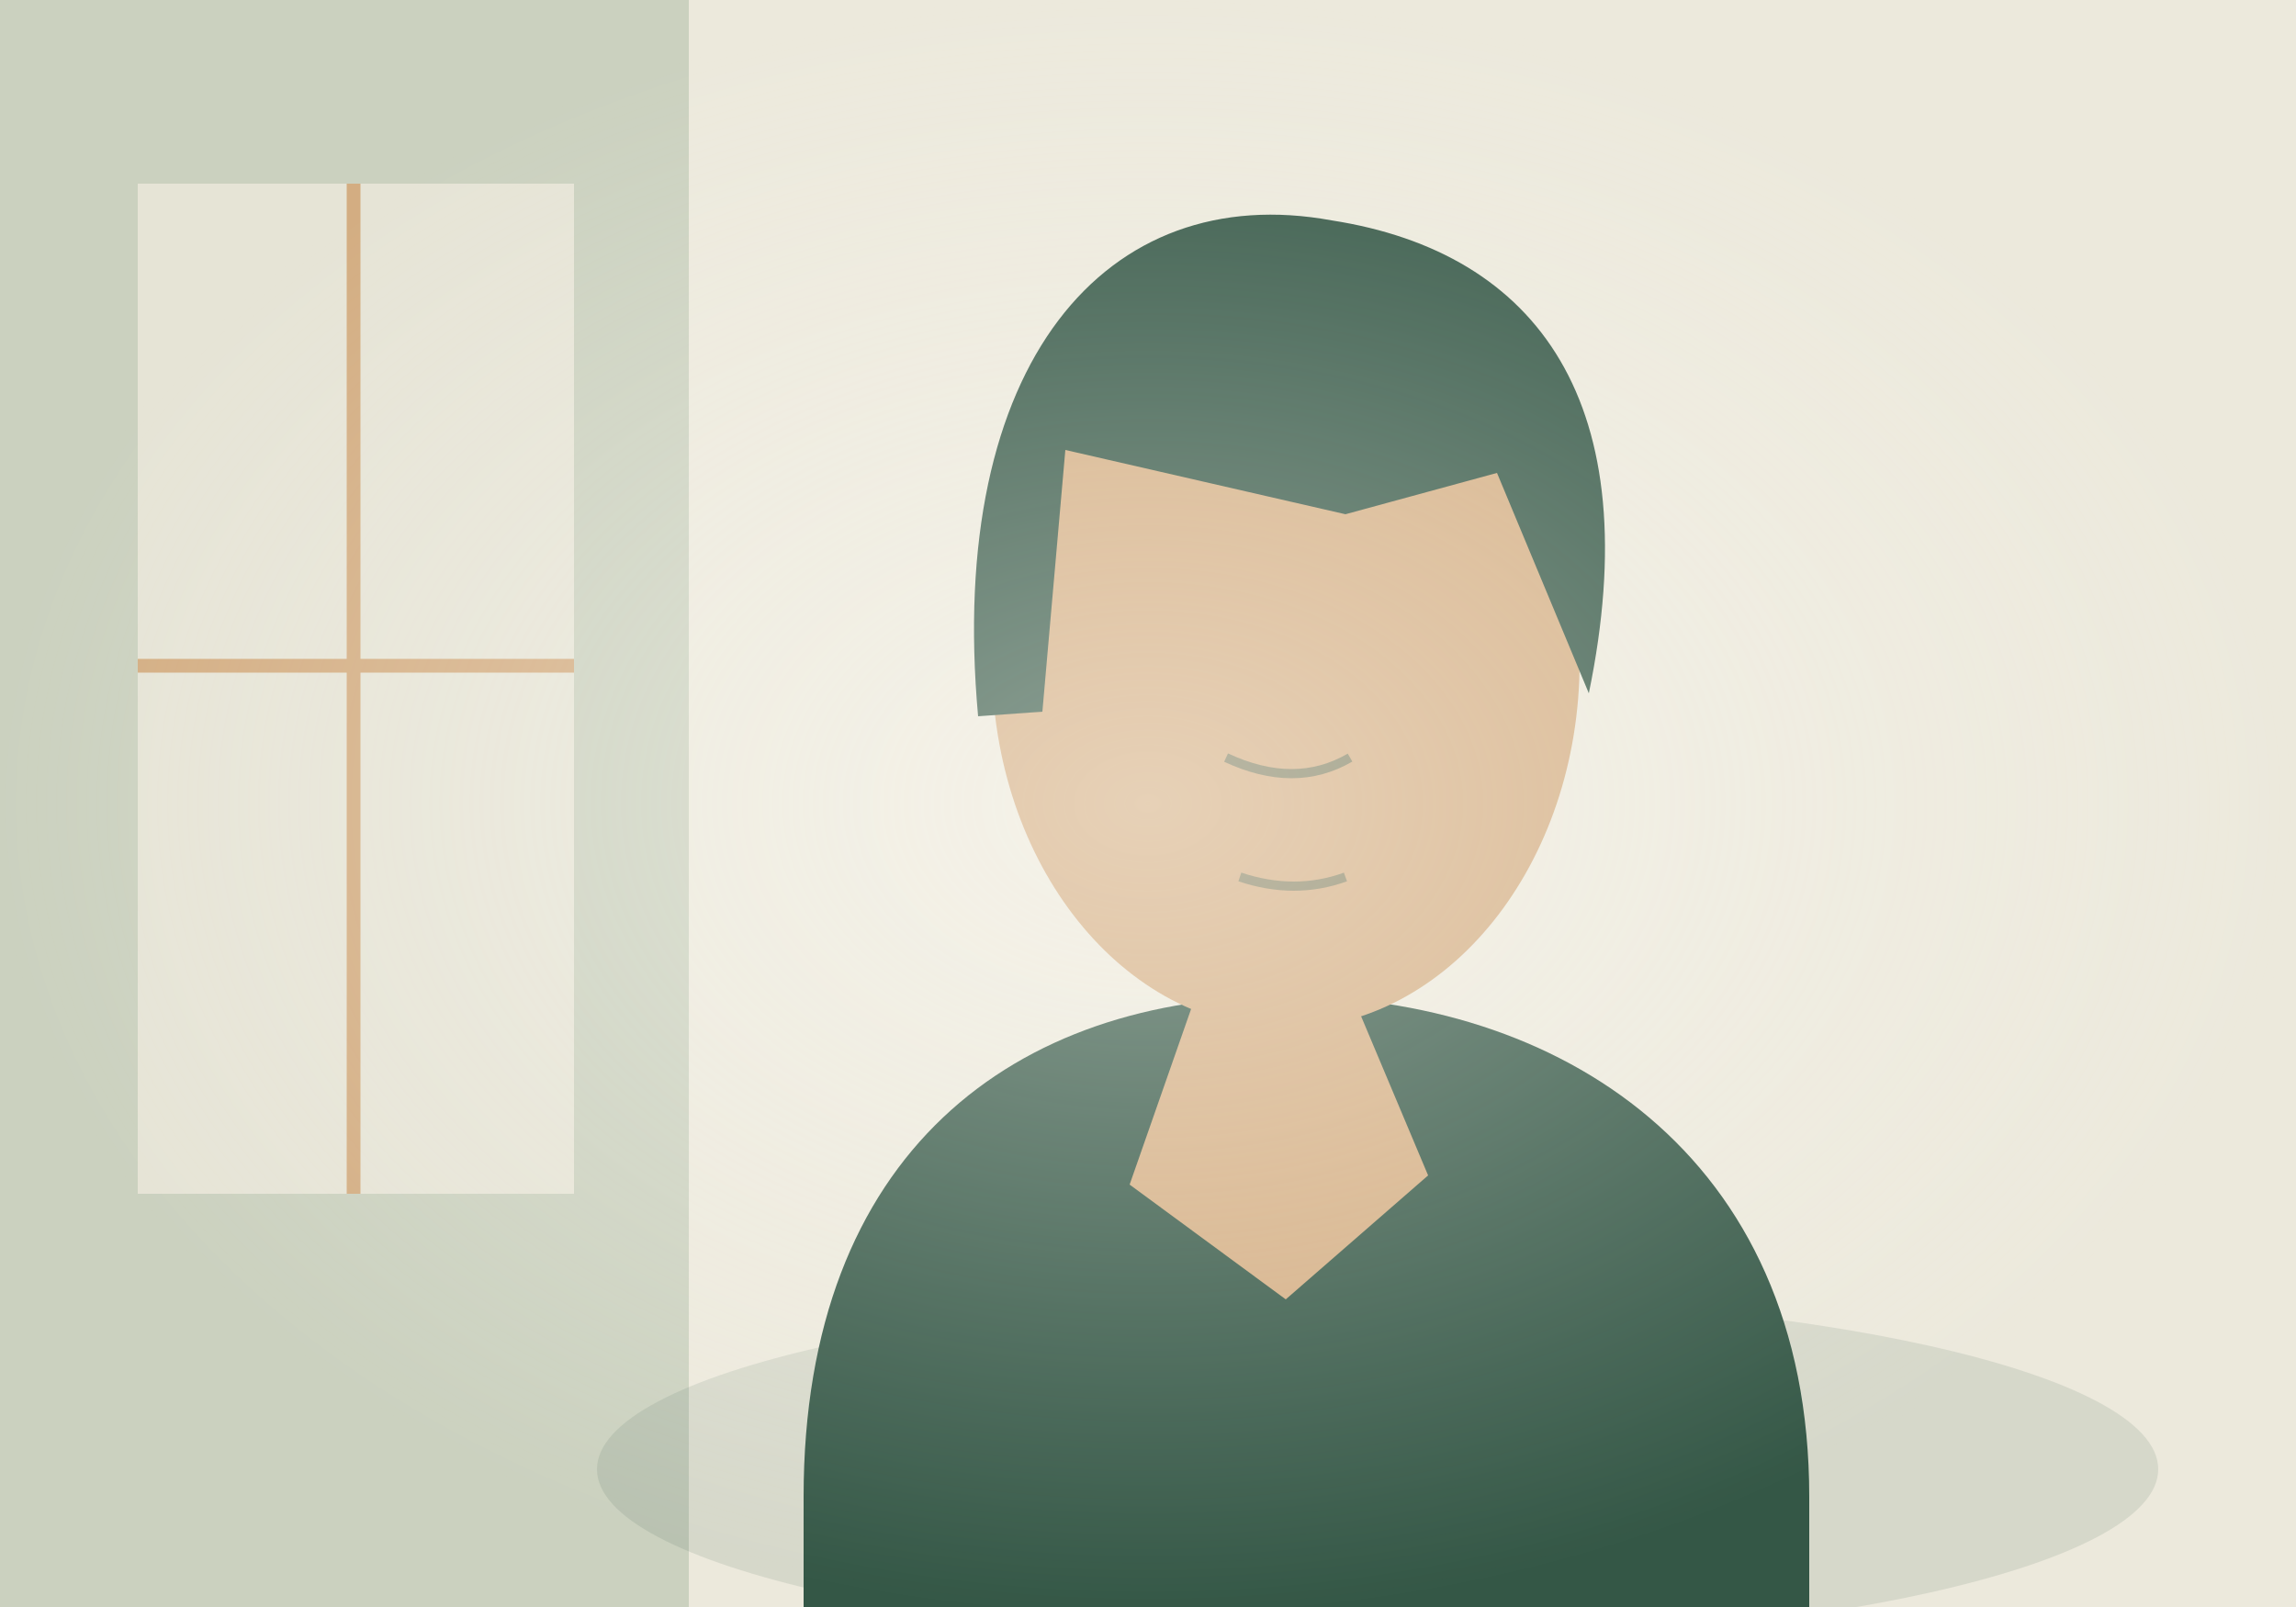
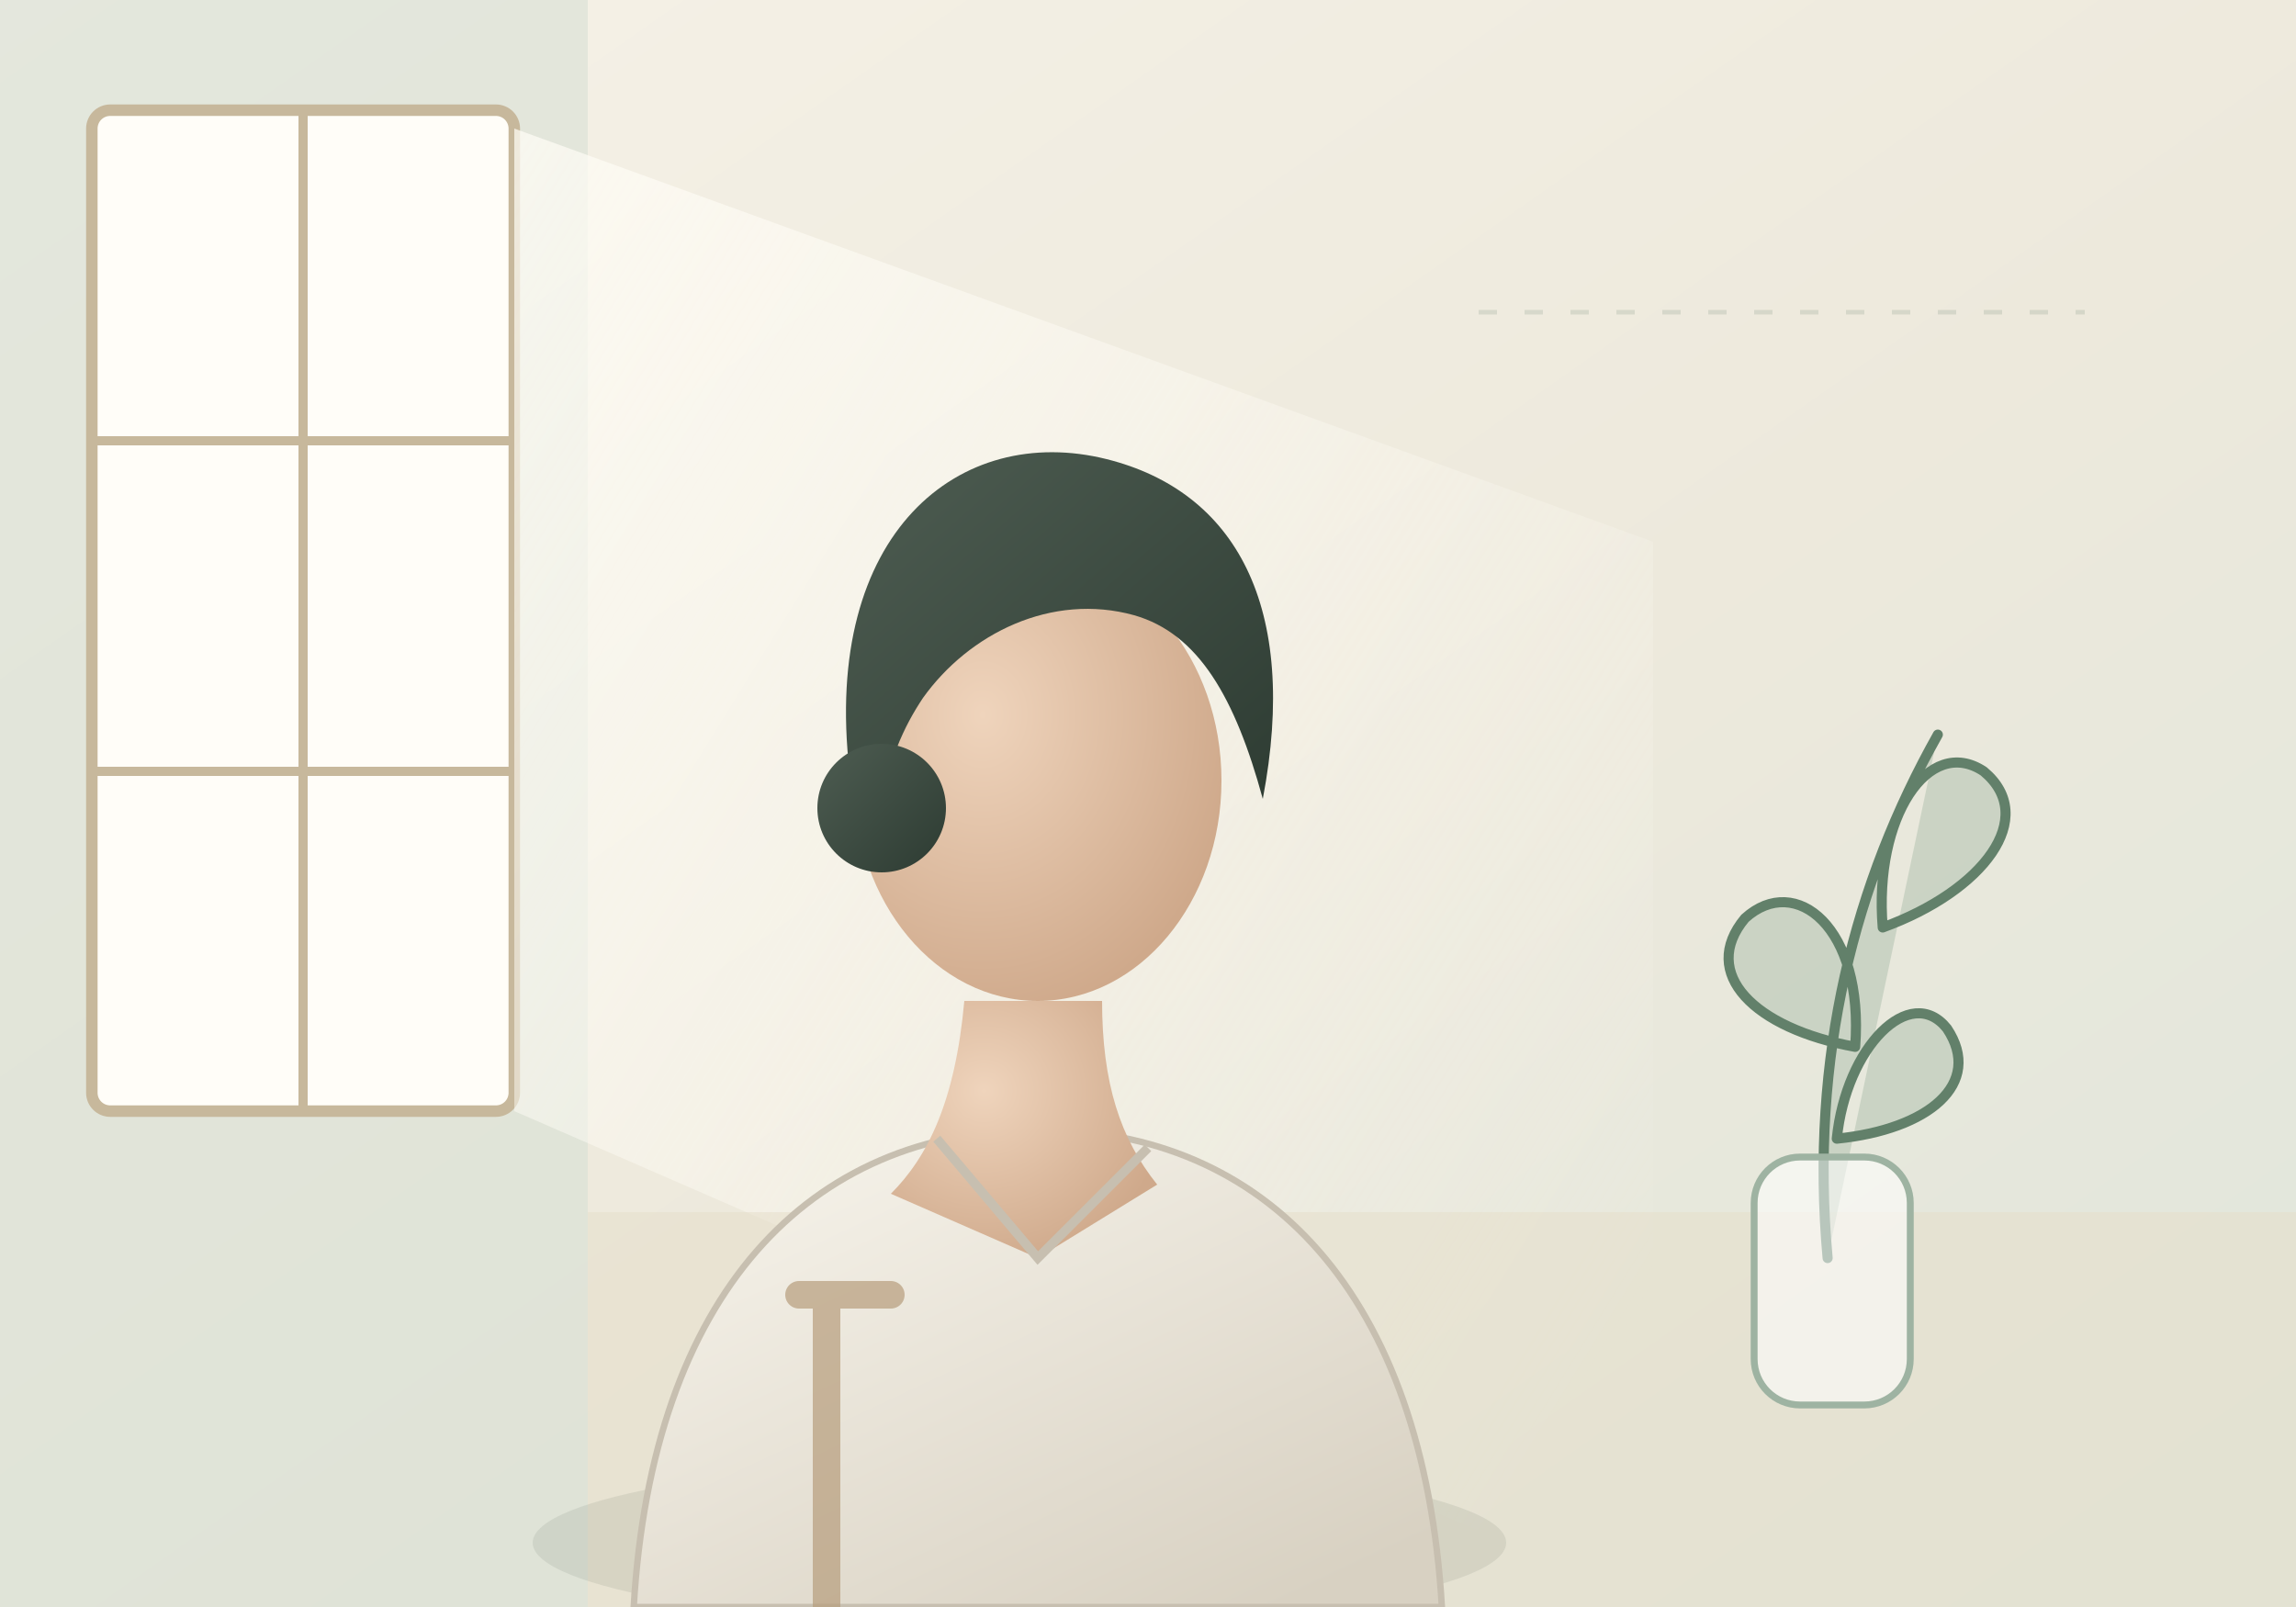
- <svg xmlns="http://www.w3.org/2000/svg" width="500" height="350" viewBox="0 0 500 350">
+ <svg xmlns="http://www.w3.org/2000/svg" width="500" height="350" viewBox="0 0 500 350" fill="none">
  <defs>
-     <linearGradient id="glass" x1="0" x2="1">
-       <stop stop-color="#d3ad82" stop-opacity=".5" />
-       <stop offset=".5" stop-color="#d3ad82" />
-       <stop offset="1" stop-color="#345746" stop-opacity=".8" />
+     <linearGradient id="bg" x1="0" y1="0" x2="1" y2="1">
+       <stop offset="0%" stop-color="#f6f2e8" />
+       <stop offset="55%" stop-color="#ede9dc" />
+       <stop offset="100%" stop-color="#dfe6dc" />
    </linearGradient>
-     <radialGradient id="light">
-       <stop stop-color="#fffdf8" stop-opacity=".45" />
-       <stop offset="1" stop-color="#fffdf8" stop-opacity="0" />
+     <linearGradient id="beam" x1="0" y1="0" x2="1" y2="0.8">
+       <stop offset="0%" stop-color="#fffdf6" stop-opacity="0.72" />
+       <stop offset="100%" stop-color="#fffdf6" stop-opacity="0" />
+     </linearGradient>
+     <linearGradient id="coat" x1="0" y1="0" x2="0.8" y2="1">
+       <stop offset="0%" stop-color="#f9f6ee" />
+       <stop offset="100%" stop-color="#d8d1c2" />
+     </linearGradient>
+     <linearGradient id="hair" x1="0" y1="0" x2="1" y2="1">
+       <stop offset="0%" stop-color="#4e5d52" />
+       <stop offset="100%" stop-color="#2d3b32" />
+     </linearGradient>
+     <radialGradient id="skin" cx="35%" cy="35%" r="70%">
+       <stop offset="0%" stop-color="#efd4bc" />
+       <stop offset="100%" stop-color="#cfa98b" />
    </radialGradient>
  </defs>
-   <rect width="500" height="350" fill="#ece9dc" />
-   <path d="M0 0h150v350H0z" fill="#a9b9a2" opacity=".5" />
-   <path d="M30 40h95v220H30z" fill="#ece9dc" opacity=".8" />
-   <path d="M77 40v220M30 145h95" stroke="#d3ad82" stroke-width="3" />
-   <ellipse cx="300" cy="320" rx="170" ry="38" fill="#345746" opacity=".12" />
-   <path d="M175 350v-24c0-75 46-109 105-109s114 34 114 109v24" fill="#345746" />
-   <path d="m260 218-14 40 34 25 31-27-16-38" fill="#d3ad82" />
-   <ellipse cx="280" cy="144" rx="64" ry="80" fill="#d3ad82" />
-   <path d="M213 156c-7-77 28-117 77-108 45 7 69 40 56 103l-20-48-33 9-61-14-5 57" fill="#345746" />
-   <path d="M267 165q15 7 27 0" fill="none" stroke="#345746" stroke-width="2" opacity=".5" />
-   <path d="M270 191q12 4 23 0" fill="none" stroke="#345746" stroke-width="2" opacity=".45" />
-   <rect width="500" height="350" fill="url(#light)" />
+   <rect width="500" height="350" fill="url(#bg)" />
+   <rect x="0" y="0" width="128" height="350" fill="#d5dfd3" opacity="0.55" />
+   <rect x="20" y="24" width="92" height="218" rx="4" fill="#fffdf8" stroke="#c7b89c" stroke-width="2.5" />
+   <path d="M66 24v218M20 96h92M20 168h92" stroke="#c7b89c" stroke-width="2" />
+   <polygon points="112,28 360,118 360,350 112,242" fill="url(#beam)" />
+   <rect x="128" y="264" width="372" height="86" fill="#e5decb" opacity="0.55" />
+   <path d="M398 274c-4-44 6-82 24-114m-18 68c-22-4-34-16-24-28 11-10 26 2 24 28m6-26c22-8 34-24 22-34-12-8-24 10-22 34m-10 46c20-2 32-12 24-24-8-10-22 4-24 24" stroke="#62806a" stroke-width="2.2" fill="#89a890" fill-opacity="0.32" stroke-linecap="round" />
+   <rect x="382" y="252" width="34" height="54" rx="10" fill="#ffffff" fill-opacity="0.55" stroke="#9eb3a2" stroke-width="1.5" />
+   <ellipse cx="222" cy="336" rx="106" ry="18" fill="#3a4c40" opacity="0.1" />
+   <path d="M138 350c4-68 38-104 88-104s84 36 88 104Z" fill="url(#coat)" stroke="#c7bfb0" stroke-width="1.4" />
+   <path d="M210 218c-2 22-8 34-16 42l32 14 26-16c-8-10-12-22-12-40Z" fill="url(#skin)" />
+   <path d="M204 248l22 26 24-24" fill="none" stroke="#c7bfb0" stroke-width="2" />
+   <ellipse cx="226" cy="170" rx="40" ry="48" fill="url(#skin)" />
+   <path d="M185 168c-6-52 24-76 56-68 28 7 42 32 34 74-6-22-14-36-28-40-18-5-36 4-46 18-4 6-8 14-10 28-4-4-5-8-6-12Z" fill="url(#hair)" />
+   <circle cx="192" cy="176" r="14" fill="url(#hair)" />
+   <path d="M174 282h20m-14 0v68" stroke="#b69d7c" stroke-width="6" stroke-linecap="round" opacity="0.7" />
+   <line x1="322" y1="68" x2="454" y2="68" stroke="#6d8272" stroke-opacity="0.18" stroke-dasharray="4 6" />
</svg>
